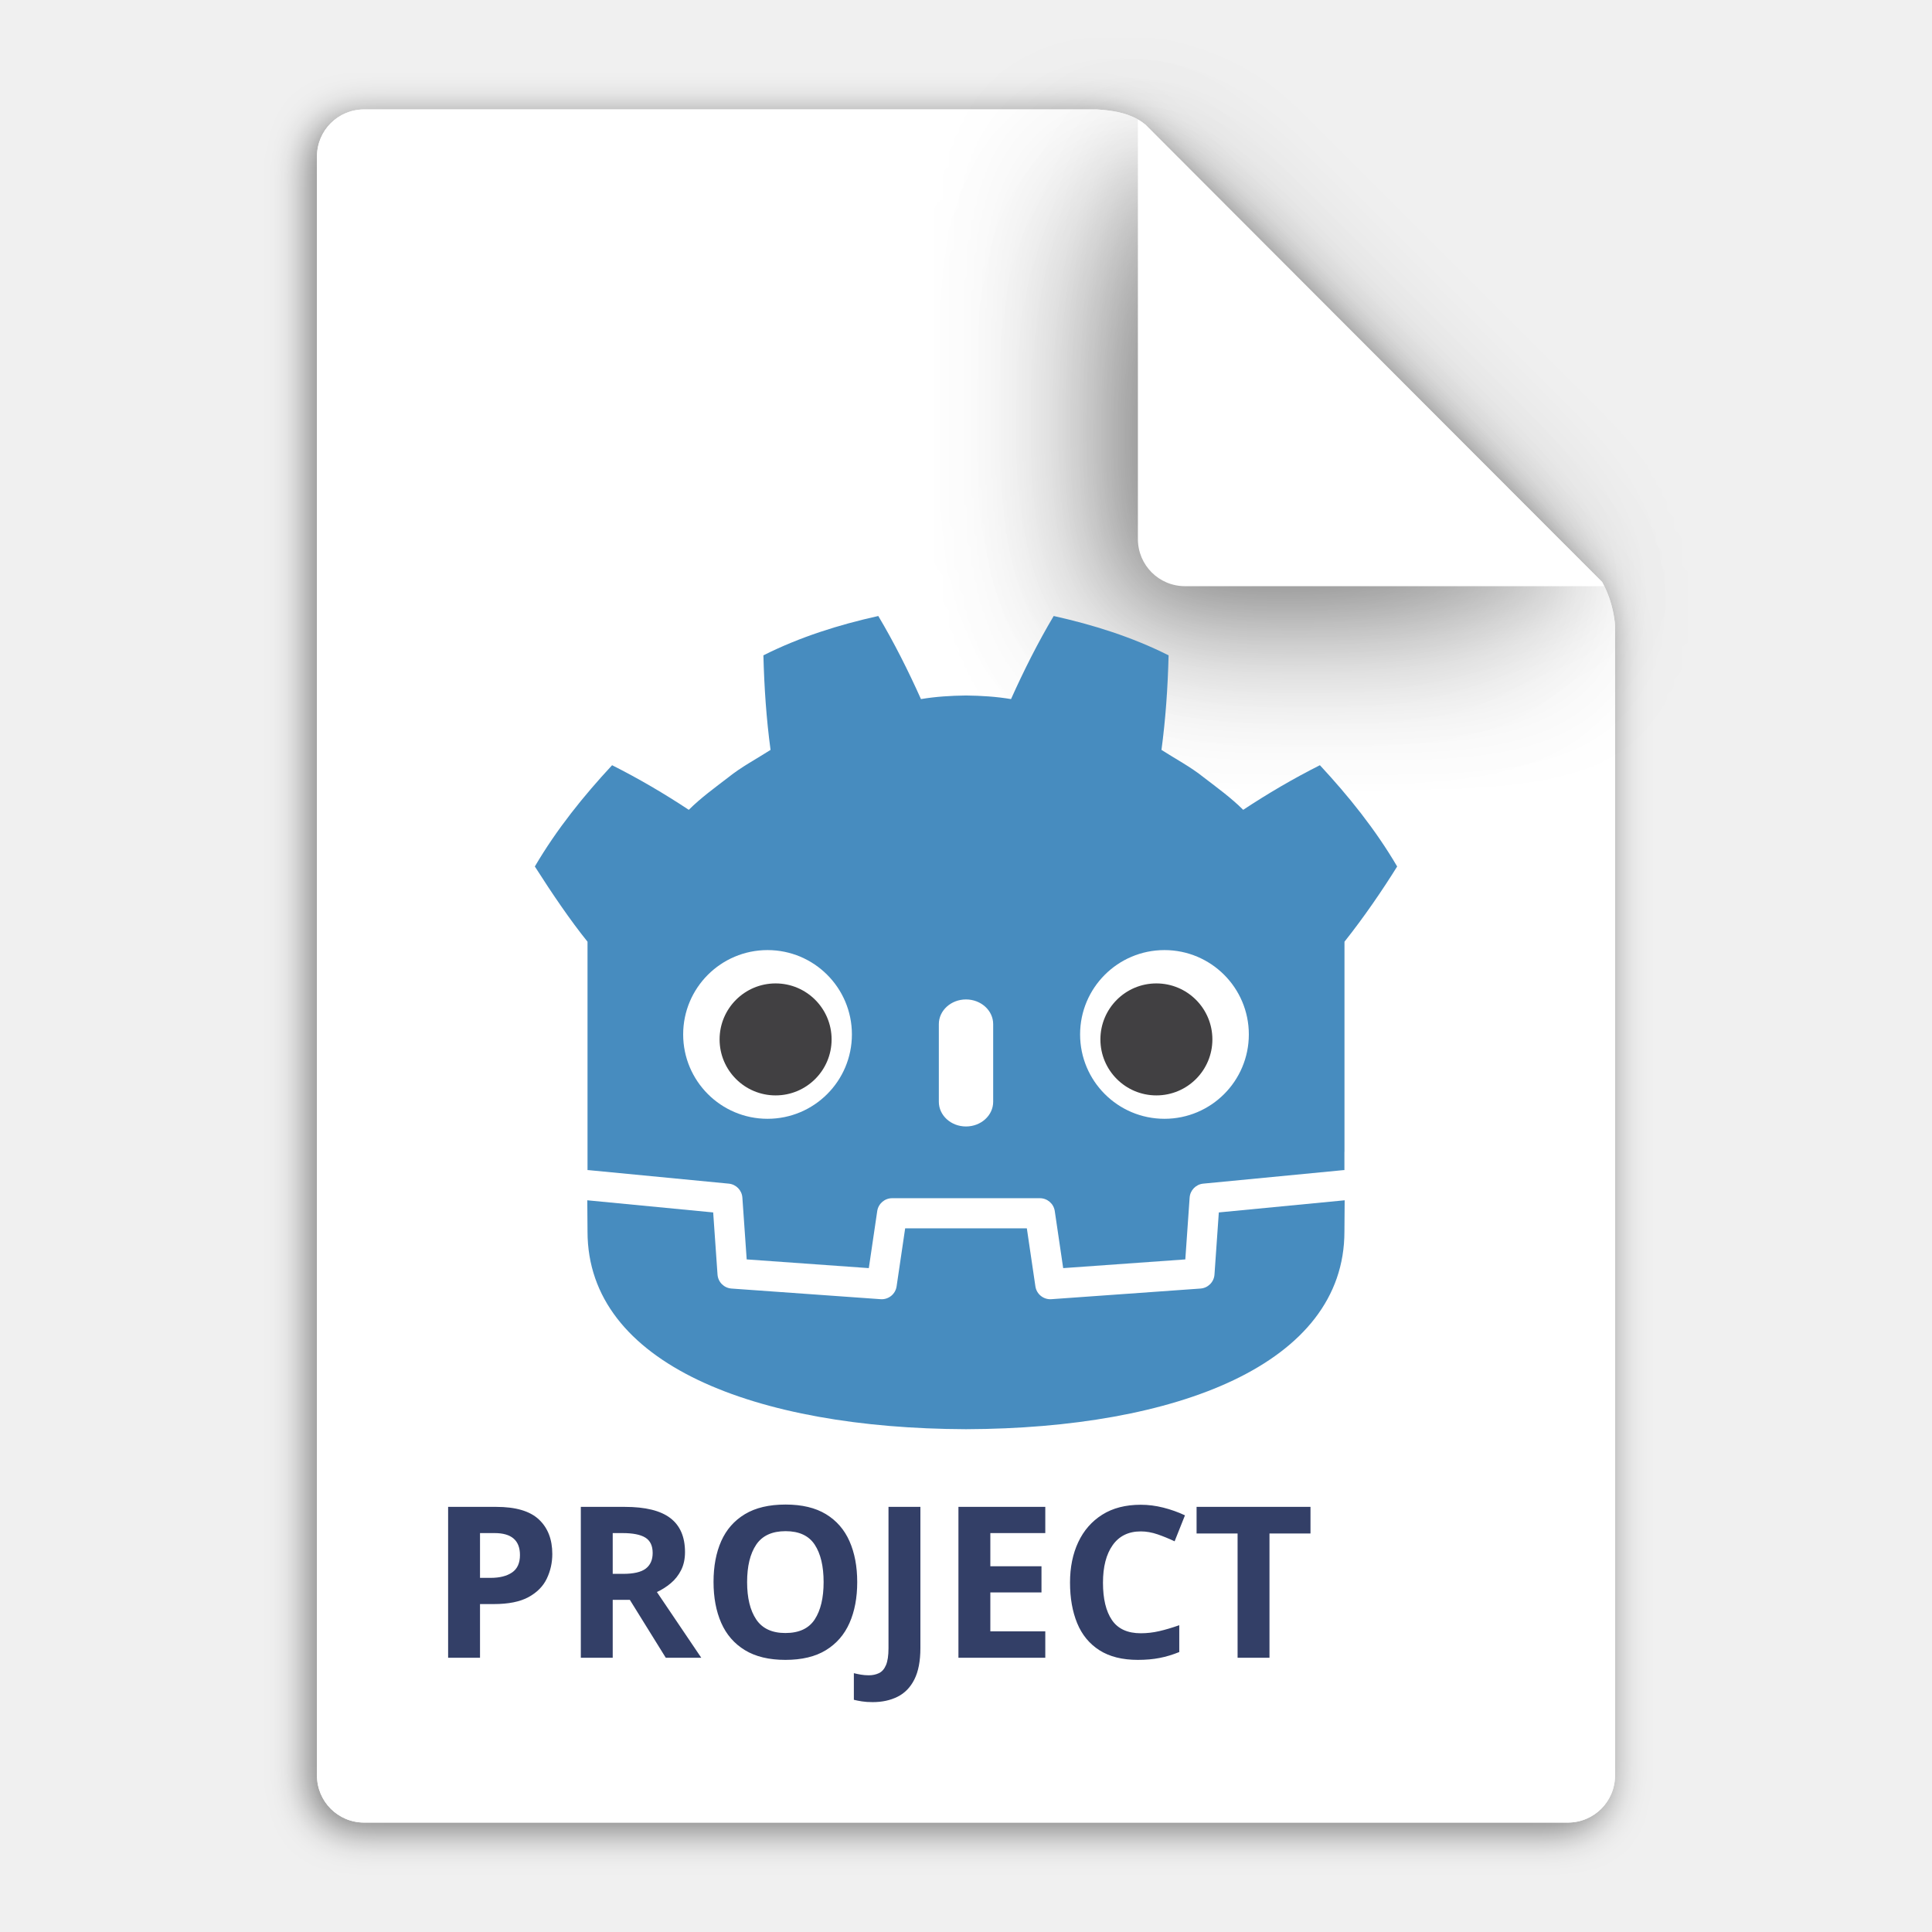
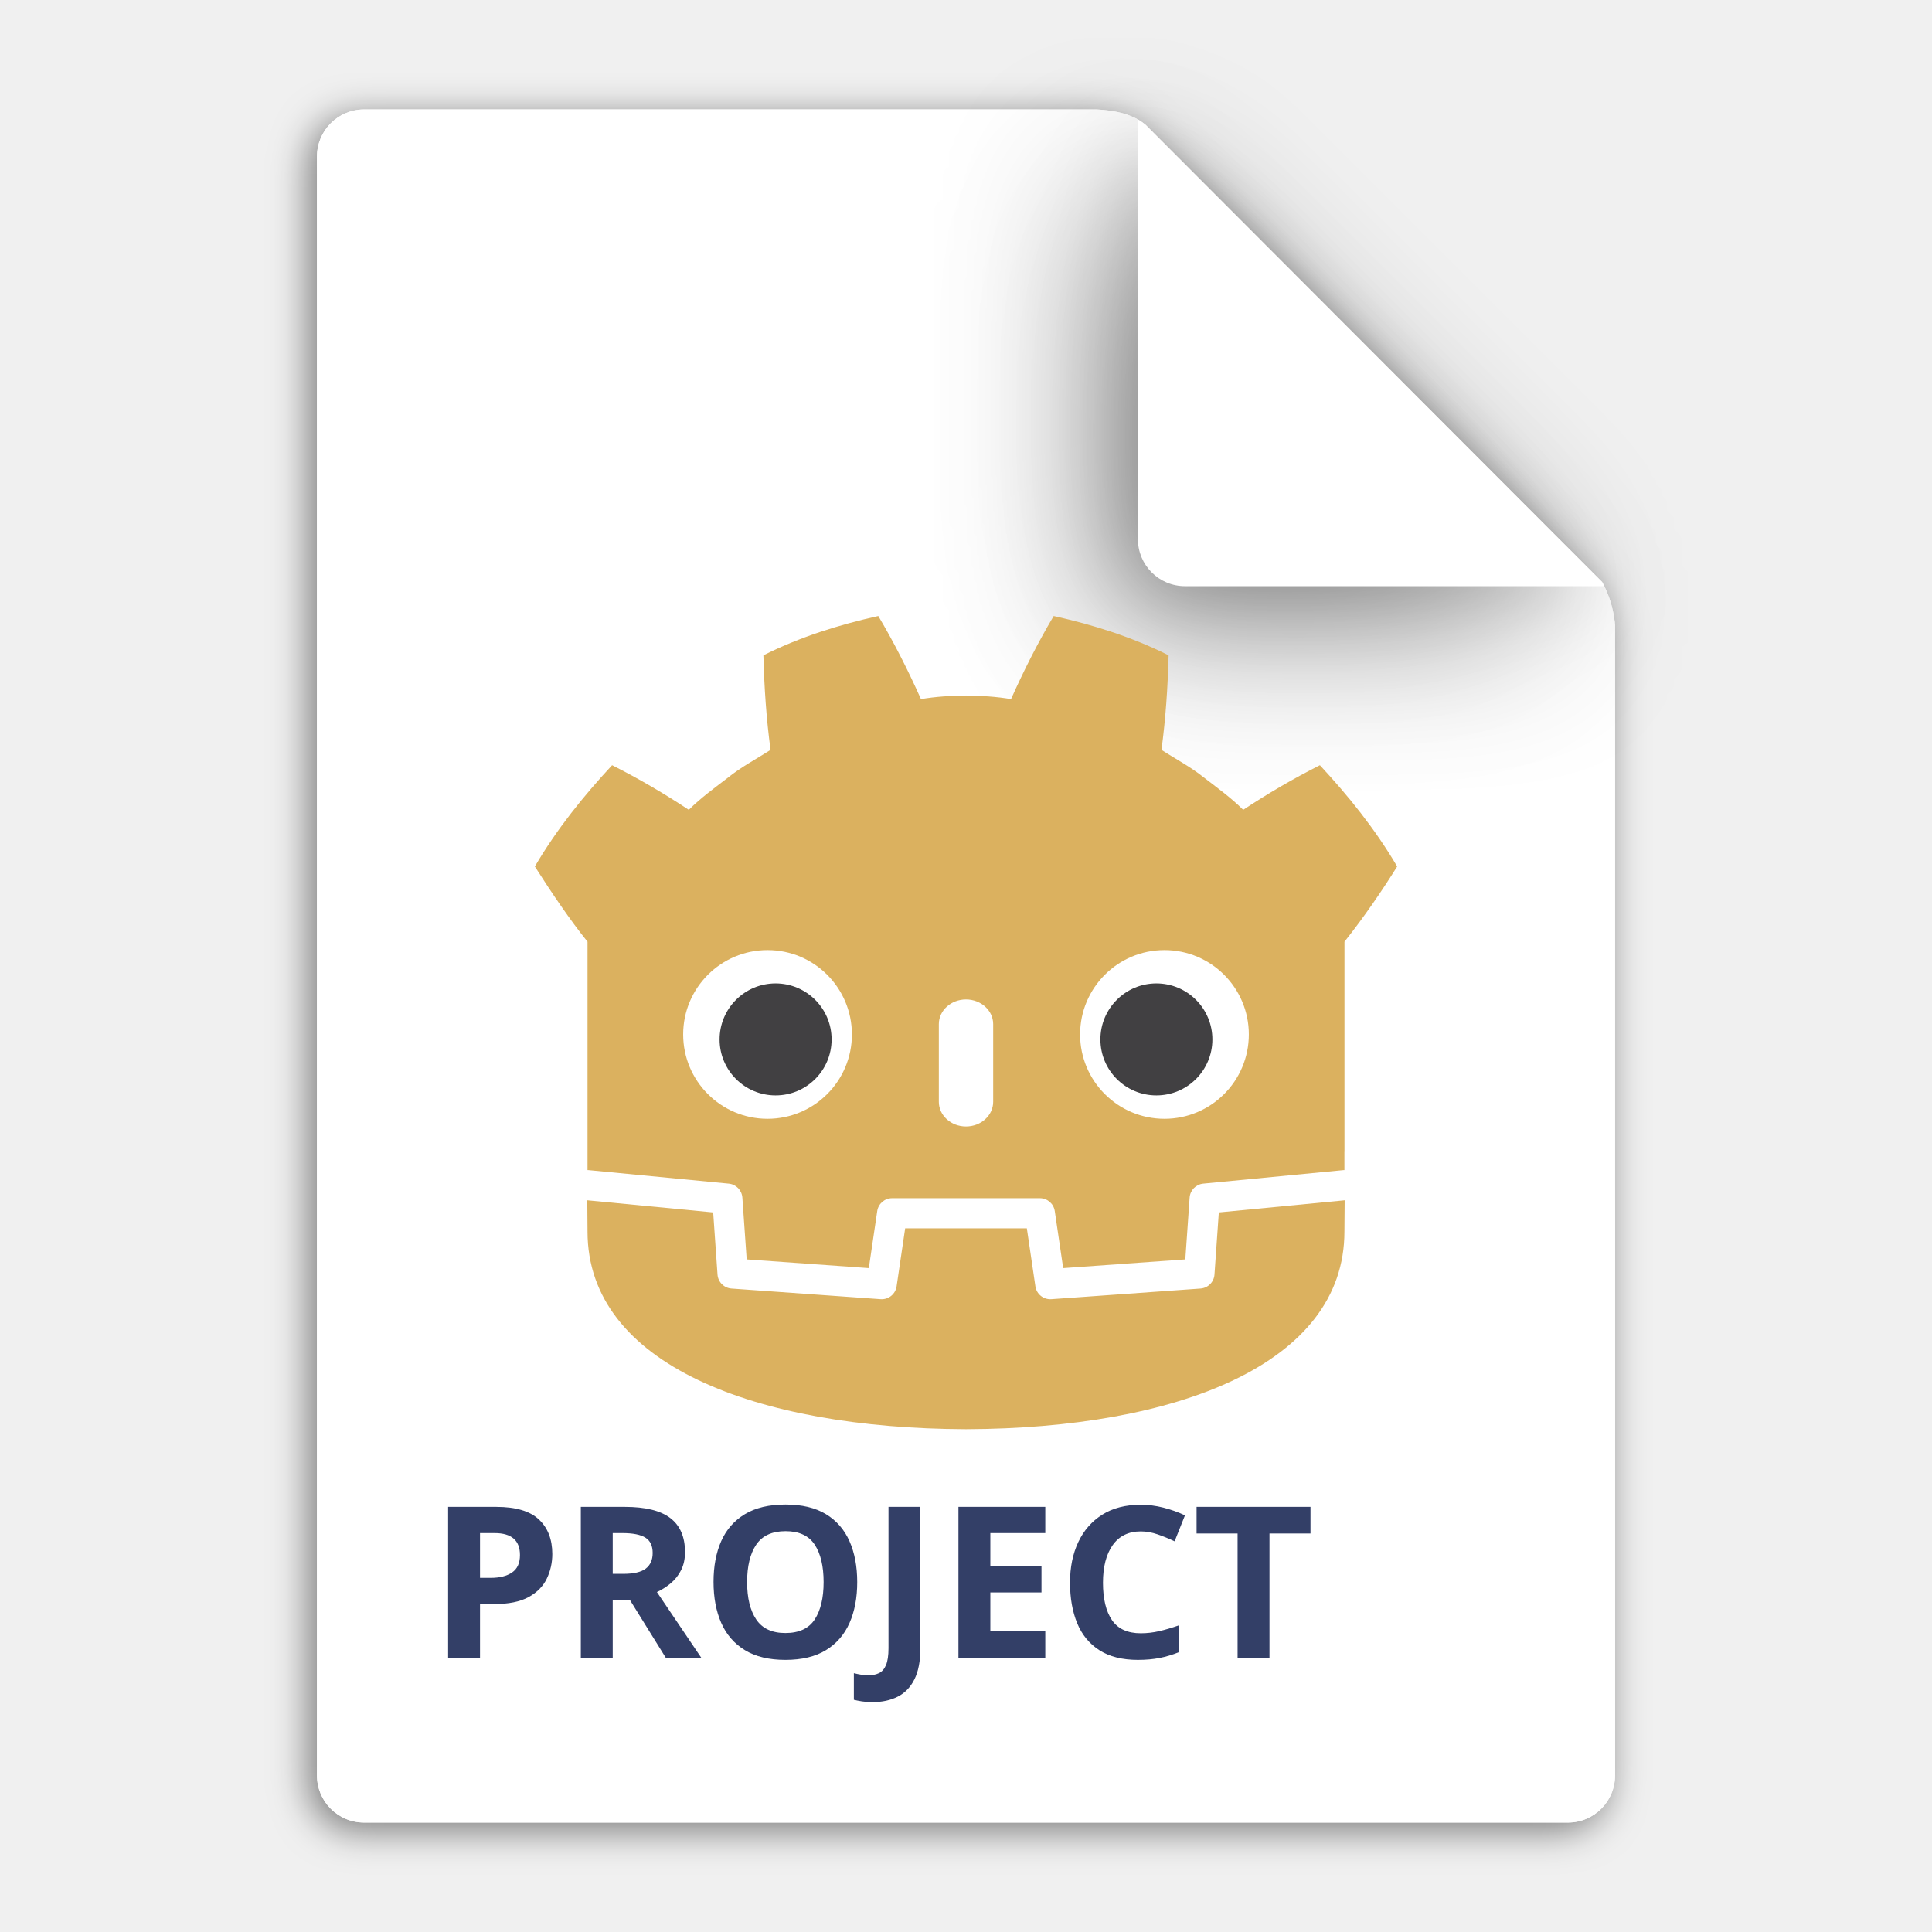
<svg xmlns="http://www.w3.org/2000/svg" width="1024" height="1024">
  <defs>
    <filter id="a" width="1.076" height="1.057" x="-.041" y="-.026" color-interpolation-filters="sRGB">
      <feFlood flood-color="#000" flood-opacity=".502" result="flood" />
      <feGaussianBlur in="SourceGraphic" result="blur" stdDeviation="10" />
      <feOffset dx="-4" dy="4" in="blur" result="offset" />
      <feComposite in="flood" in2="offset" operator="in" result="comp1" />
      <feComposite in="SourceGraphic" in2="comp1" result="comp2" />
    </filter>
    <filter id="b" width="2.262" height="2.261" x="-.68" y="-.582" color-interpolation-filters="sRGB">
      <feFlood flood-color="#000" flood-opacity=".4" result="flood" />
      <feGaussianBlur in="SourceGraphic" result="blur" stdDeviation="40" />
      <feOffset dx="-20" dy="20" in="blur" result="offset" />
      <feComposite in="flood" in2="offset" operator="in" result="comp1" />
      <feComposite in="SourceGraphic" in2="comp1" result="fbSourceGraphic" />
      <feColorMatrix in="fbSourceGraphic" result="fbSourceGraphicAlpha" values="0 0 0 -1 0 0 0 0 -1 0 0 0 0 -1 0 0 0 0 1 0" />
      <feFlood flood-color="#000" flood-opacity=".2" result="flood" />
      <feGaussianBlur in="fbSourceGraphic" result="blur" stdDeviation="20" />
      <feOffset dx="-4" dy="4" in="blur" result="offset" />
      <feComposite in="flood" in2="offset" operator="in" result="comp1" />
      <feComposite in="fbSourceGraphic" in2="comp1" result="comp2" />
    </filter>
  </defs>
  <path fill="#fff" d="m 193,58 c -13.85,-6.8e-5 -25,11.15 -25,25 v 858 c 0,13.85 11.15,25 25,25 h 638 c 13.85,0 25,-11.15 25,-25 0,0 -0.004,-609.403 -0.006,-609.404 -0.011,-0.54 -0.49,-11.635 -6.799,-23.109 L 727.166,186.282 607.137,66.078 C 600.033,60.162 590.478,58.524 581.41,58.002 Z" filter="url(#a)" />
  <path fill="#fff" d="M 603.107 63.297 C 596.631 59.612 588.856 58.431 581.41 58.002 L 193 58 C 179.15 58 168 69.15 168 83 L 168 941 C 168 954.85 179.15 966 193 966 L 831 966 C 844.85 966 856 954.85 856 941 C 856 941 855.996 331.597 855.994 331.596 C 855.983 331.091 855.563 321.343 850.34 310.691 L 628.107 310.691 C 614.257 310.691 603.107 299.541 603.107 285.691 L 603.107 63.297 z" />
  <path fill="#fff" d="M 603.107 63.297 L 603.107 285.691 C 603.107 299.541 614.257 310.691 628.107 310.691 L 850.34 310.691 C 849.981 309.96 849.601 309.224 849.195 308.486 L 727.166 186.281 L 607.137 66.078 C 605.866 65.02 604.518 64.099 603.107 63.297 z" filter="url(#b)" />
  <path fill="none" d="M0 0H1024V1024H0z" />
  <g stroke-width=".32">
    <path fill="#fff" d="m 712.572,590.17 c 0,0 -0.666,-4.089 -1.056,-4.052 l -74.179,7.157 a 12.056,12.056 0 0 0 -10.9,11.191 l -2.038,29.21 -57.387,4.094 -3.905,-26.472 c -0.868,-5.888 -6.01,-10.327 -11.961,-10.327 h -78.292 c -5.95,0 -11.09,4.439 -11.96,10.327 l -3.906,26.472 -57.387,-4.095 -2.038,-29.208 a 12.057,12.057 0 0 0 -10.901,-11.194 l -74.214,-7.155 c -0.384,-0.037 -0.665,4.056 -1.049,4.056 l -0.1,16.052 62.853,10.136 2.059,29.47 c 0.416,5.965 5.23,10.788 11.2,11.217 l 79.035,5.638 c 0.299,0.021 0.594,0.033 0.89,0.033 5.94,0 11.072,-4.44 11.941,-10.329 l 4.017,-27.237 h 57.414 l 4.017,27.237 c 0.867,5.886 6.006,10.326 11.953,10.326 0.292,0 0.583,-0.009 0.868,-0.03 l 79.046,-5.638 c 5.967,-0.428 10.783,-5.252 11.2,-11.218 l 2.056,-29.469 62.826,-10.18 z" transform="translate(0 30)" />
-     <path fill="#478cbf" d="m 311.398,469.127 v 121.042 c 0.221,0.003 0.443,0.01 0.662,0.031 l 74.207,7.155 c 3.887,0.375 6.934,3.504 7.204,7.4 l 2.289,32.756 64.731,4.619 4.46,-30.234 c 0.578,-3.92 3.942,-6.824 7.904,-6.824 h 78.292 c 3.962,2.3e-4 7.326,2.904 7.904,6.824 l 4.458,30.234 64.733,-4.619 2.287,-32.757 c 0.271,-3.895 3.317,-7.024 7.203,-7.4 L 711.91,590.2 c 0.22,-0.02 0.44,-0.028 0.66,-0.031 v -9.658 l 0.032,-0.01 V 469.128 c 10.45,-13.155 20.344,-27.666 27.925,-39.874 -11.586,-19.722 -25.78,-37.347 -40.954,-53.677 -14.073,7.083 -27.74,15.108 -40.65,23.647 -6.46,-6.421 -13.736,-11.674 -20.883,-17.164 -7.022,-5.64 -14.936,-9.775 -22.44,-14.593 2.234,-16.641 3.339,-33.024 3.783,-50.122 -19.366,-9.747 -40.017,-16.209 -60.905,-20.85 -8.34,14.017 -15.967,29.196 -22.61,44.035 -7.876,-1.316 -15.79,-1.804 -23.713,-1.898 v -0.013 c -0.055,0 -0.107,0.013 -0.154,0.013 -0.05,0 -0.1,-0.013 -0.15,-0.013 v 0.013 c -7.937,0.095 -15.845,0.582 -23.724,1.898 -6.638,-14.84 -14.261,-30.018 -22.613,-44.035 -20.879,4.641 -41.532,11.104 -60.895,20.85 0.442,17.098 1.548,33.48 3.788,50.122 -7.52,4.818 -15.423,8.953 -22.447,14.592 -7.137,5.491 -14.425,10.745 -20.887,17.165 -12.91,-8.539 -26.573,-16.564 -40.65,-23.646 -15.173,16.329 -29.36,33.953 -40.95,53.676 9.107,14.297 18.879,28.668 27.925,39.873 z" transform="translate(0 30)" />
-     <path fill="#478cbf" d="m 646,612.615 -2.3,32.93 a 7.992,7.992 0 0 1 -7.402,7.413 l -79.044,5.64 a 7.991,7.991 0 0 1 -8.474,-6.806 l -4.531,-30.74 h -64.496 l -4.533,30.74 c -0.608,4.137 -4.308,7.112 -8.474,6.806 l -79.043,-5.64 a 7.992,7.992 0 0 1 -7.402,-7.413 l -2.3,-32.931 -66.726,-6.434 c 0.032,7.173 0.124,15.028 0.124,16.592 0,70.472 89.397,104.344 200.465,104.734 h 0.273 c 111.07,-0.39 200.435,-34.262 200.435,-104.734 0,-1.592 0.096,-9.416 0.129,-16.592 z" transform="translate(0 30)" />
+     <path fill="#dbb15f" d="m 311.398,469.127 v 121.042 c 0.221,0.003 0.443,0.01 0.662,0.031 l 74.207,7.155 c 3.887,0.375 6.934,3.504 7.204,7.4 l 2.289,32.756 64.731,4.619 4.46,-30.234 c 0.578,-3.92 3.942,-6.824 7.904,-6.824 h 78.292 c 3.962,2.3e-4 7.326,2.904 7.904,6.824 l 4.458,30.234 64.733,-4.619 2.287,-32.757 c 0.271,-3.895 3.317,-7.024 7.203,-7.4 L 711.91,590.2 c 0.22,-0.02 0.44,-0.028 0.66,-0.031 v -9.658 l 0.032,-0.01 V 469.128 c 10.45,-13.155 20.344,-27.666 27.925,-39.874 -11.586,-19.722 -25.78,-37.347 -40.954,-53.677 -14.073,7.083 -27.74,15.108 -40.65,23.647 -6.46,-6.421 -13.736,-11.674 -20.883,-17.164 -7.022,-5.64 -14.936,-9.775 -22.44,-14.593 2.234,-16.641 3.339,-33.024 3.783,-50.122 -19.366,-9.747 -40.017,-16.209 -60.905,-20.85 -8.34,14.017 -15.967,29.196 -22.61,44.035 -7.876,-1.316 -15.79,-1.804 -23.713,-1.898 v -0.013 c -0.055,0 -0.107,0.013 -0.154,0.013 -0.05,0 -0.1,-0.013 -0.15,-0.013 v 0.013 c -7.937,0.095 -15.845,0.582 -23.724,1.898 -6.638,-14.84 -14.261,-30.018 -22.613,-44.035 -20.879,4.641 -41.532,11.104 -60.895,20.85 0.442,17.098 1.548,33.48 3.788,50.122 -7.52,4.818 -15.423,8.953 -22.447,14.592 -7.137,5.491 -14.425,10.745 -20.887,17.165 -12.91,-8.539 -26.573,-16.564 -40.65,-23.646 -15.173,16.329 -29.36,33.953 -40.95,53.676 9.107,14.297 18.879,28.668 27.925,39.873 z" transform="translate(0 30)" />
+     <path fill="#dbb15f" d="m 646,612.615 -2.3,32.93 a 7.992,7.992 0 0 1 -7.402,7.413 l -79.044,5.64 a 7.991,7.991 0 0 1 -8.474,-6.806 l -4.531,-30.74 h -64.496 l -4.533,30.74 c -0.608,4.137 -4.308,7.112 -8.474,6.806 l -79.043,-5.64 a 7.992,7.992 0 0 1 -7.402,-7.413 l -2.3,-32.931 -66.726,-6.434 c 0.032,7.173 0.124,15.028 0.124,16.592 0,70.472 89.397,104.344 200.465,104.734 h 0.273 c 111.07,-0.39 200.435,-34.262 200.435,-104.734 0,-1.592 0.096,-9.416 0.129,-16.592 z" transform="translate(0 30)" />
    <path fill="#fff" d="m 451.527,518.261 c 0,24.71 -20.02,44.725 -44.72,44.725 -24.688,0 -44.714,-20.016 -44.714,-44.725 0,-24.691 20.026,-44.697 44.713,-44.697 24.7,0 44.72,20.006 44.72,44.697" transform="translate(0 30)" />
    <path fill="#414042" d="m 440.766,520.915 c 0,16.388 -13.283,29.671 -29.684,29.671 -16.393,0 -29.684,-13.283 -29.684,-29.671 0,-16.39 13.29,-29.685 29.684,-29.685 16.401,0 29.684,13.295 29.684,29.685" transform="translate(0 30)" />
    <path fill="#fff" d="m 511.997,567.054 c -7.951,0 -14.394,-5.86 -14.394,-13.081 v -41.17 c 0,-7.216 6.444,-13.08 14.394,-13.08 7.95,0 14.408,5.864 14.408,13.08 v 41.17 c 0,7.222 -6.458,13.081 -14.408,13.081 m 60.477,-48.793 c 0,24.71 20.02,44.725 44.724,44.725 24.686,0 44.71,-20.016 44.71,-44.725 0,-24.691 -20.024,-44.697 -44.71,-44.697 -24.704,0 -44.724,20.006 -44.724,44.697" transform="translate(0 30)" />
    <path fill="#414042" d="m 583.238,520.915 c 0,16.388 13.279,29.671 29.668,29.671 16.405,0 29.683,-13.283 29.683,-29.671 0,-16.39 -13.278,-29.685 -29.684,-29.685 -16.388,0 -29.668,13.295 -29.668,29.685" transform="translate(0 30)" />
  </g>
  <text x="227.434" y="878.644" fill="#333f67" font-family="Montserrat" font-size="16" font-weight="800" letter-spacing="0" word-spacing="0">
    <tspan x="227.434" y="878.644" font-size="112">PROJECT</tspan>
  </text>
</svg>
